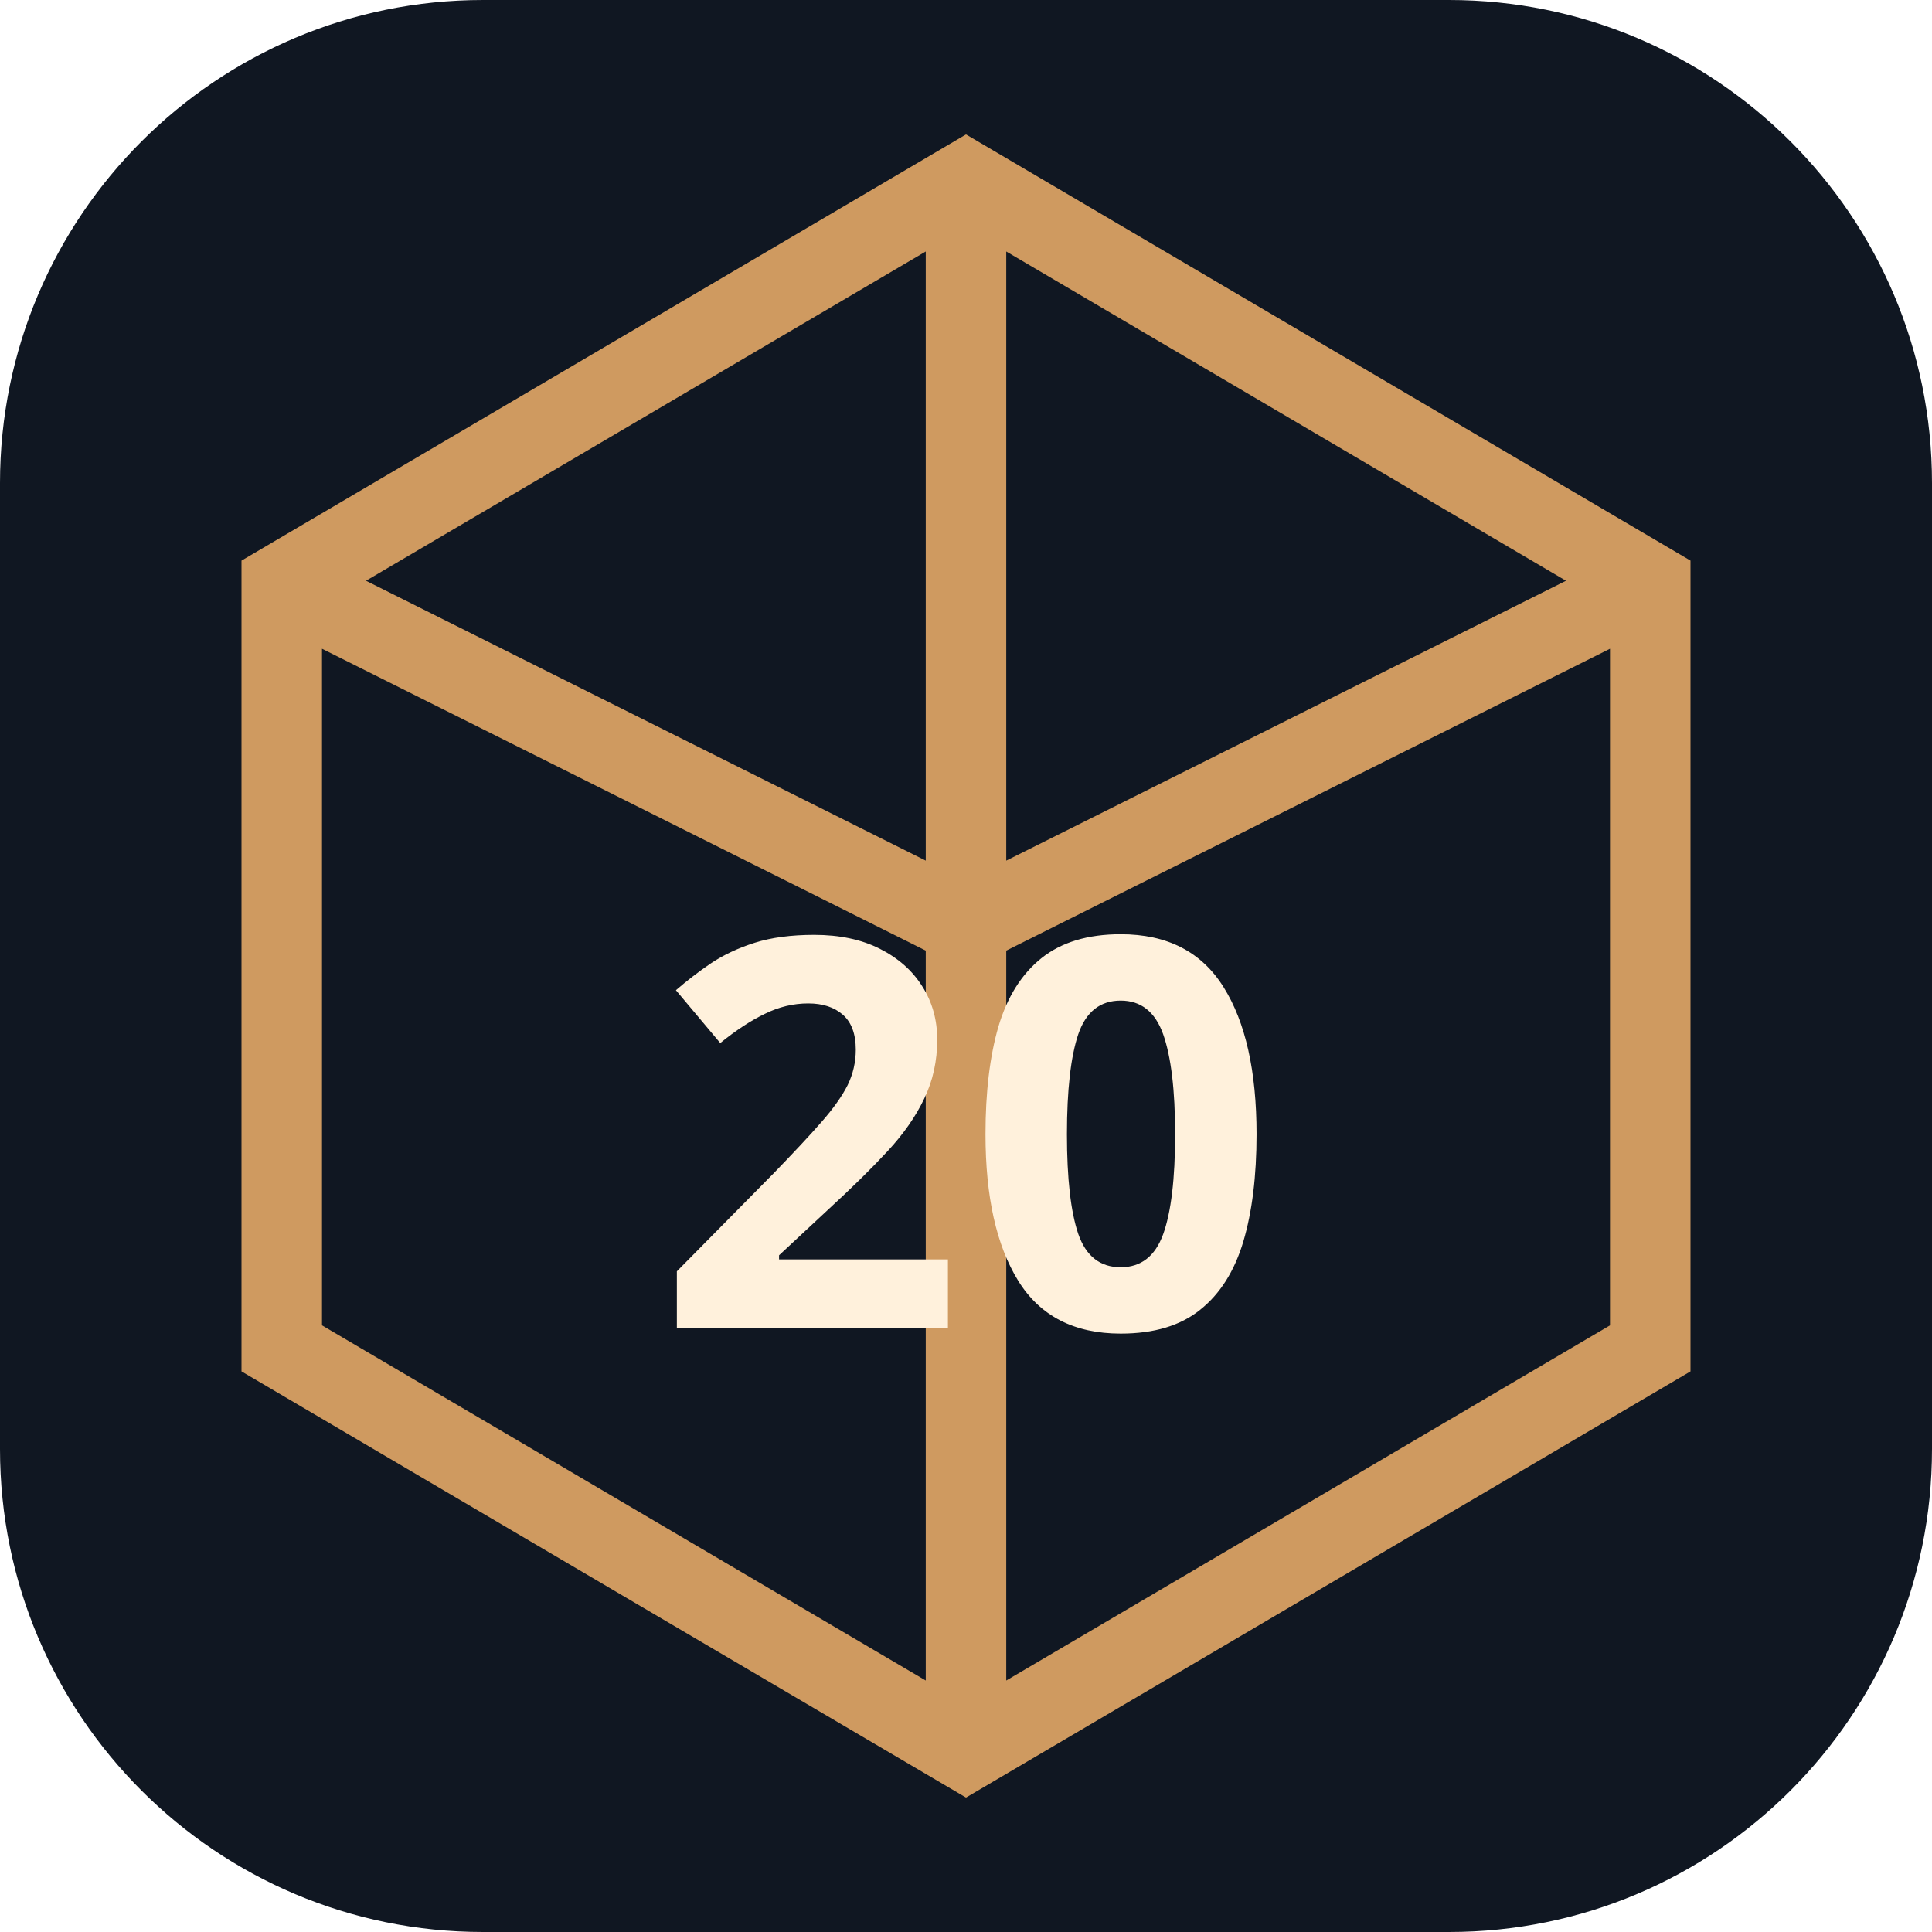
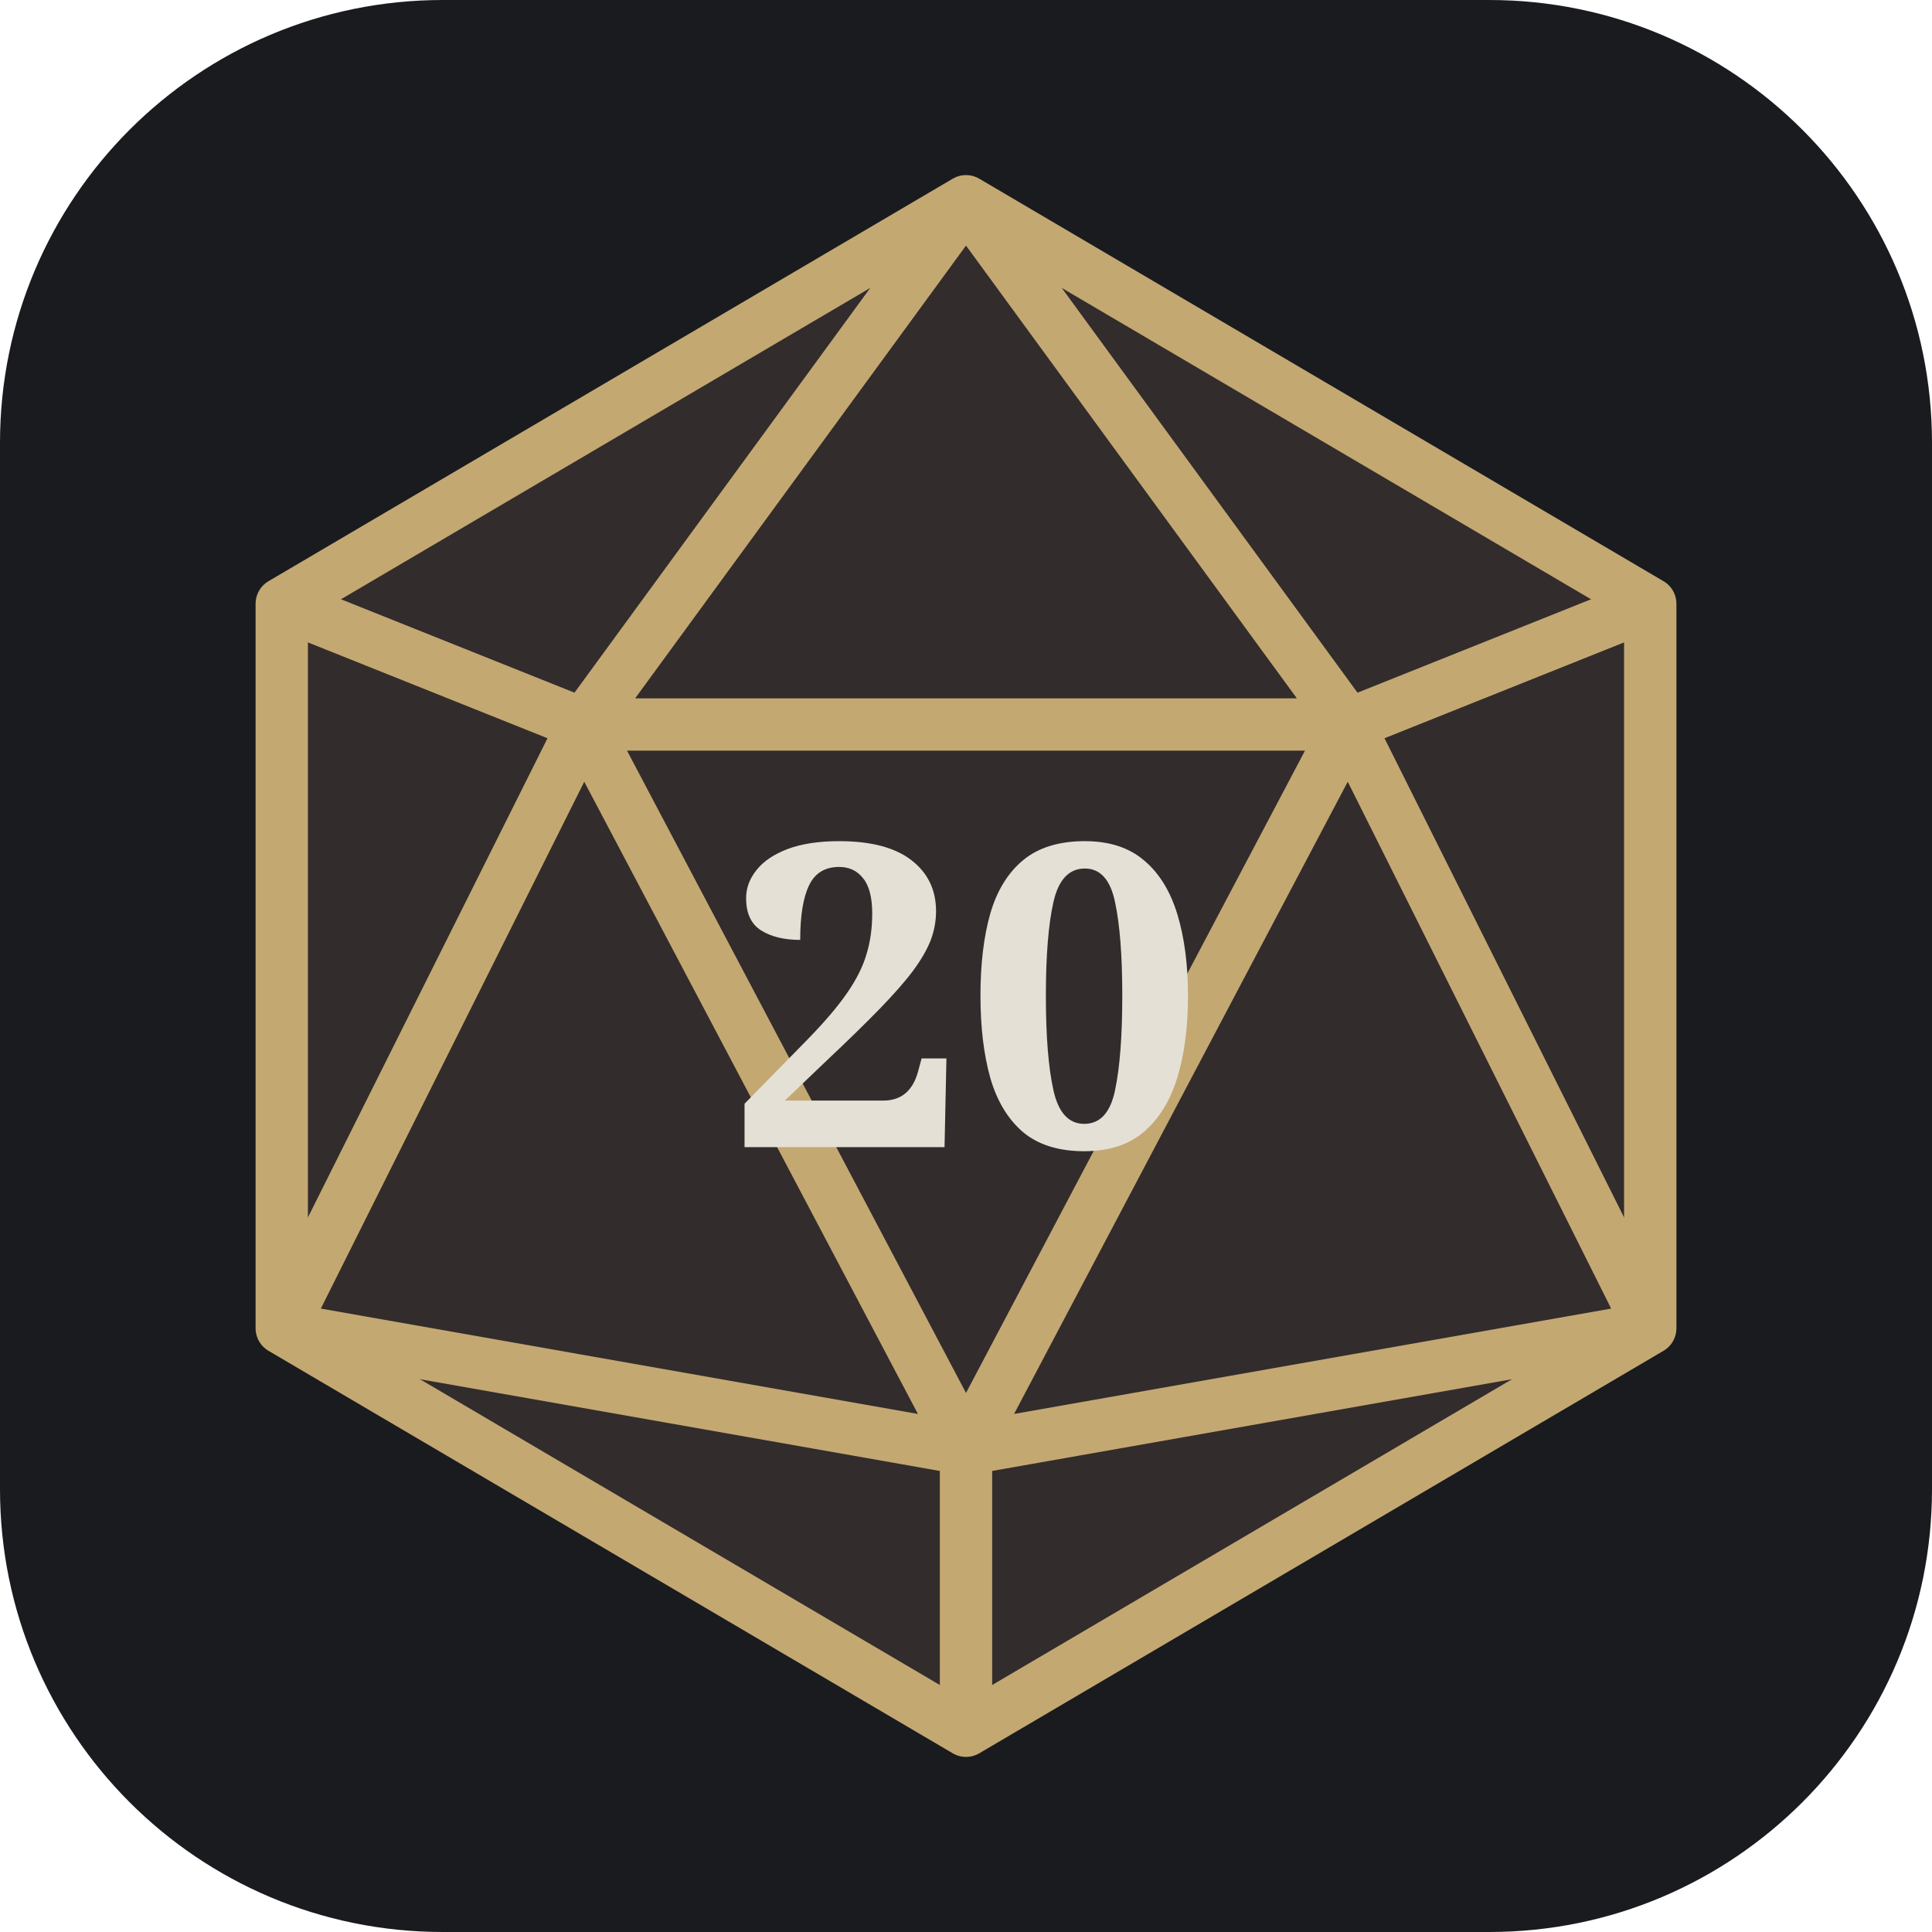
<svg xmlns="http://www.w3.org/2000/svg" viewBox="0 0 96 96">
-   <rect width="96" height="96" rx="24" fill="#101722" />
-   <path d="M48 9 82 29v38L48 87 14 67V29Z M14 29l34 17 34-17M48 46v41M48 9v37" fill="none" stroke="#cf9a60" stroke-width="4" />
-   <text x="48" y="66" text-anchor="middle" fill="#fff1dc" font-size="27" font-family="sans-serif" font-weight="bold">20</text>
+   <rect width="96" height="96" rx="22" fill="#191b1f" />
+   <g stroke="#c4a872" stroke-width="2.6" stroke-linejoin="round">
+     <path d="M48 10 82 30 82 66 48 86 14 66 14 30Z" fill="#332c2c" />
+     <path d="M48 10 29 36 14 30M48 10 67 36 82 30M14 66 29 36 67 36 82 66M14 66 48 72 82 66M29 36 48 72 67 36M48 72V86" fill="none" />
+   </g>
+   <text x="48" y="57" text-anchor="middle" fill="#e5e0d5" font-size="21" font-family="Georgia,serif" font-weight="bold">20</text>
</svg>
